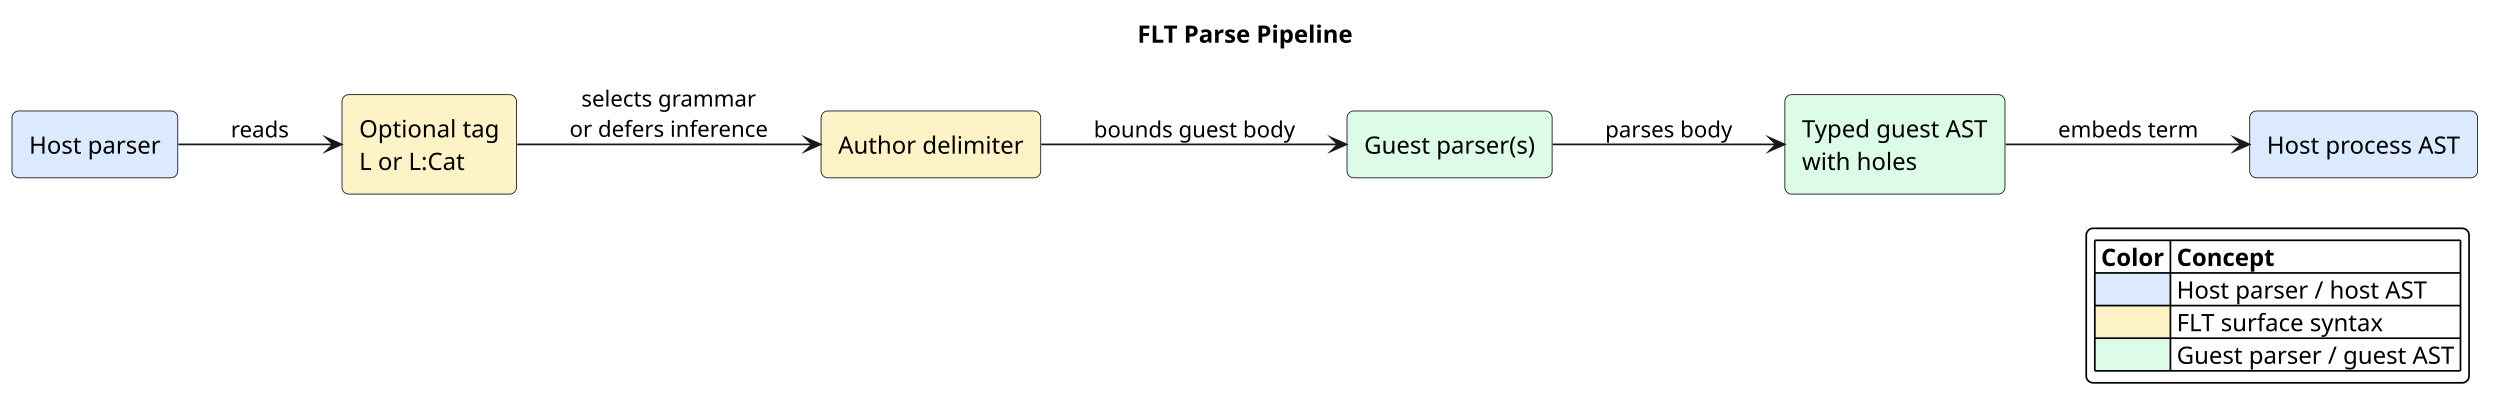
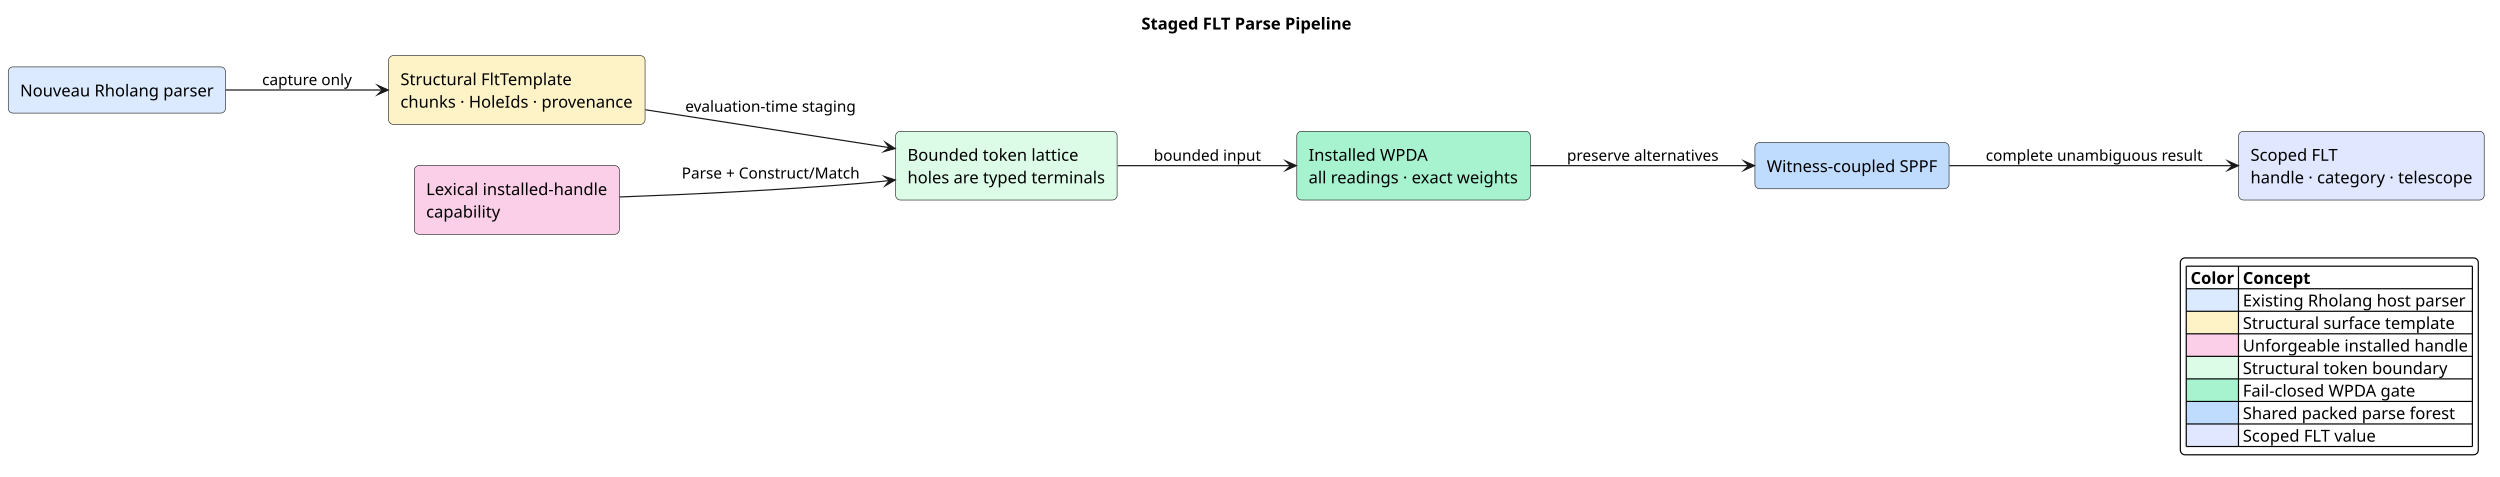
- <svg xmlns="http://www.w3.org/2000/svg" contentStyleType="text/css" data-diagram-type="DESCRIPTION" height="242px" preserveAspectRatio="none" style="width:1461px;height:242px;background:#FFFFFF;" version="1.1" viewBox="0 0 1461 242" width="1461px" zoomAndPan="magnify">
+ <svg xmlns="http://www.w3.org/2000/svg" contentStyleType="text/css" data-diagram-type="DESCRIPTION" height="403px" preserveAspectRatio="none" style="width:2115px;height:403px;background:#FFFFFF;" version="1.1" viewBox="0 0 2115 403" width="2115px" zoomAndPan="magnify">
  <defs />
  <g>
    <g class="title" data-source-line="1">
-       <text fill="#000000" font-family="sans-serif" font-size="14" font-weight="700" lengthAdjust="spacing" textLength="125.496" x="664.707" y="24.966">FLT Parse Pipeline</text>
+       <text fill="#000000" font-family="sans-serif" font-size="14" font-weight="700" lengthAdjust="spacing" textLength="177.365" x="965.635" y="24.966">Staged FLT Parse Pipeline</text>
    </g>
    <g class="entity" data-qualified-name="Host" data-source-line="8" id="ent0001">
-       <rect fill="#DBEAFE" height="39.068" rx="4" ry="4" style="stroke:#181818;stroke-width:0.5;" width="96.874" x="7" y="64.847" />
-       <text fill="#000000" font-family="sans-serif" font-size="14" lengthAdjust="spacing" textLength="76.874" x="17" y="89.813">Host parser</text>
+       <rect fill="#DBEAFE" height="39.068" rx="4" ry="4" style="stroke:#181818;stroke-width:0.5;" width="183.743" x="7" y="56.608" />
+       <text fill="#000000" font-family="sans-serif" font-size="14" lengthAdjust="spacing" textLength="163.743" x="17" y="81.574">Nouveau Rholang parser</text>
    </g>
-     <g class="entity" data-qualified-name="Tag" data-source-line="9" id="ent0002">
-       <rect fill="#FEF3C7" height="58.136" rx="4" ry="4" style="stroke:#181818;stroke-width:0.5;" width="101.956" x="199.87" y="55.307" />
-       <text fill="#000000" font-family="sans-serif" font-size="14" lengthAdjust="spacing" textLength="81.956" x="209.87" y="80.273">Optional tag</text>
-       <text fill="#000000" font-family="sans-serif" font-size="14" lengthAdjust="spacing" textLength="61.712" x="209.87" y="99.341">L or L:Cat</text>
+     <g class="entity" data-qualified-name="Template" data-source-line="9" id="ent0002">
+       <rect fill="#FEF3C7" height="58.136" rx="4" ry="4" style="stroke:#181818;stroke-width:0.5;" width="216.979" x="328.74" y="47.068" />
+       <text fill="#000000" font-family="sans-serif" font-size="14" lengthAdjust="spacing" textLength="146.215" x="338.74" y="72.034">Structural FltTemplate</text>
+       <text fill="#000000" font-family="sans-serif" font-size="14" lengthAdjust="spacing" textLength="196.979" x="338.74" y="91.102">chunks · HoleIds · provenance</text>
    </g>
-     <g class="entity" data-qualified-name="Delim" data-source-line="10" id="ent0003">
-       <rect fill="#FEF3C7" height="39.068" rx="4" ry="4" style="stroke:#181818;stroke-width:0.5;" width="128.36" x="479.83" y="64.847" />
-       <text fill="#000000" font-family="sans-serif" font-size="14" lengthAdjust="spacing" textLength="108.36" x="489.83" y="89.813">Author delimiter</text>
+     <g class="entity" data-qualified-name="Handle" data-source-line="10" id="ent0003">
+       <rect fill="#FBCFE8" height="58.136" rx="4" ry="4" style="stroke:#181818;stroke-width:0.5;" width="173.467" x="350.5" y="140.068" />
+       <text fill="#000000" font-family="sans-serif" font-size="14" lengthAdjust="spacing" textLength="153.467" x="360.5" y="165.034">Lexical installed-handle</text>
+       <text fill="#000000" font-family="sans-serif" font-size="14" lengthAdjust="spacing" textLength="62.678" x="360.5" y="184.102">capability</text>
    </g>
-     <g class="entity" data-qualified-name="Guest" data-source-line="11" id="ent0004">
-       <rect fill="#DCFCE7" height="39.068" rx="4" ry="4" style="stroke:#181818;stroke-width:0.5;" width="119.876" x="787.19" y="64.847" />
-       <text fill="#000000" font-family="sans-serif" font-size="14" lengthAdjust="spacing" textLength="99.876" x="797.19" y="89.813">Guest parser(s)</text>
+     <g class="entity" data-qualified-name="Lattice" data-source-line="11" id="ent0004">
+       <rect fill="#DCFCE7" height="58.136" rx="4" ry="4" style="stroke:#181818;stroke-width:0.5;" width="187.355" x="757.72" y="111.068" />
+       <text fill="#000000" font-family="sans-serif" font-size="14" lengthAdjust="spacing" textLength="144.619" x="767.72" y="136.034">Bounded token lattice</text>
+       <text fill="#000000" font-family="sans-serif" font-size="14" lengthAdjust="spacing" textLength="167.355" x="767.72" y="155.102">holes are typed terminals</text>
    </g>
-     <g class="entity" data-qualified-name="AST" data-source-line="12" id="ent0005">
-       <rect fill="#DCFCE7" height="58.136" rx="4" ry="4" style="stroke:#181818;stroke-width:0.5;" width="128.654" x="1043.06" y="55.307" />
-       <text fill="#000000" font-family="sans-serif" font-size="14" lengthAdjust="spacing" textLength="108.654" x="1053.06" y="80.273">Typed guest AST</text>
-       <text fill="#000000" font-family="sans-serif" font-size="14" lengthAdjust="spacing" textLength="67.298" x="1053.06" y="99.341">with holes</text>
+     <g class="entity" data-qualified-name="Guest" data-source-line="12" id="ent0005">
+       <rect fill="#A7F3D0" height="58.136" rx="4" ry="4" style="stroke:#181818;stroke-width:0.5;" width="197.575" x="1097.08" y="111.068" />
+       <text fill="#000000" font-family="sans-serif" font-size="14" lengthAdjust="spacing" textLength="101.038" x="1107.08" y="136.034">Installed WPDA</text>
+       <text fill="#000000" font-family="sans-serif" font-size="14" lengthAdjust="spacing" textLength="177.575" x="1107.08" y="155.102">all readings · exact weights</text>
    </g>
-     <g class="entity" data-qualified-name="HostAST" data-source-line="13" id="ent0006">
-       <rect fill="#DBEAFE" height="39.068" rx="4" ry="4" style="stroke:#181818;stroke-width:0.5;" width="133.19" x="1314.72" y="64.847" />
-       <text fill="#000000" font-family="sans-serif" font-size="14" lengthAdjust="spacing" textLength="113.19" x="1324.72" y="89.813">Host process AST</text>
+     <g class="entity" data-qualified-name="Forest" data-source-line="13" id="ent0006">
+       <rect fill="#BFDBFE" height="39.068" rx="4" ry="4" style="stroke:#181818;stroke-width:0.5;" width="164.255" x="1484.65" y="120.608" />
+       <text fill="#000000" font-family="sans-serif" font-size="14" lengthAdjust="spacing" textLength="144.255" x="1494.65" y="145.574">Witness-coupled SPPF</text>
    </g>
-     <g class="link" data-entity-1="ent0001" data-entity-2="ent0002" data-link-type="dependency" data-source-line="15" id="lnk7">
-       <path d="M104.25,84.377 C133.22,84.377 165.14,84.377 194.55,84.377" fill="none" id="Host-to-Tag" style="stroke:#181818;stroke-width:1;" />
-       <polygon fill="#181818" points="199.55,84.377,190.55,80.377,194.55,84.377,190.55,88.377,199.55,84.377" style="stroke:#181818;stroke-width:1;stroke-linejoin:miter;stroke-miterlimit:10;" />
-       <text fill="#000000" font-family="sans-serif" font-size="13" lengthAdjust="spacing" textLength="34.216" x="134.87" y="80.274">reads</text>
+     <g class="entity" data-qualified-name="AST" data-source-line="14" id="ent0007">
+       <rect fill="#E0E7FF" height="58.136" rx="4" ry="4" style="stroke:#181818;stroke-width:0.5;" width="207.725" x="1893.91" y="111.068" />
+       <text fill="#000000" font-family="sans-serif" font-size="14" lengthAdjust="spacing" textLength="74.018" x="1903.91" y="136.034">Scoped FLT</text>
+       <text fill="#000000" font-family="sans-serif" font-size="14" lengthAdjust="spacing" textLength="187.725" x="1903.91" y="155.102">handle · category · telescope</text>
    </g>
-     <g class="link" data-entity-1="ent0002" data-entity-2="ent0003" data-link-type="dependency" data-source-line="16" id="lnk8">
-       <path d="M302.23,84.377 C351.39,84.377 421.33,84.377 474.53,84.377" fill="none" id="Tag-to-Delim" style="stroke:#181818;stroke-width:1;" />
-       <polygon fill="#181818" points="479.53,84.377,470.53,80.377,474.53,84.377,470.53,88.377,479.53,84.377" style="stroke:#181818;stroke-width:1;stroke-linejoin:miter;stroke-miterlimit:10;" />
-       <text fill="#000000" font-family="sans-serif" font-size="13" lengthAdjust="spacing" textLength="102.414" x="339.733" y="62.274">selects grammar</text>
-       <text fill="#000000" font-family="sans-serif" font-size="13" lengthAdjust="spacing" textLength="116.22" x="332.83" y="79.98">or defers inference</text>
+     <g class="link" data-entity-1="ent0001" data-entity-2="ent0002" data-link-type="dependency" data-source-line="16" id="lnk8">
+       <path d="M190.9,76.138 C233.31,76.138 279.08,76.138 323.41,76.138" fill="none" id="Host-to-Template" style="stroke:#181818;stroke-width:1;" />
+       <polygon fill="#181818" points="328.41,76.138,319.41,72.138,323.41,76.138,319.41,80.138,328.41,76.138" style="stroke:#181818;stroke-width:1;stroke-linejoin:miter;stroke-miterlimit:10;" />
+       <text fill="#000000" font-family="sans-serif" font-size="13" lengthAdjust="spacing" textLength="76.219" x="221.74" y="72.035">capture only</text>
    </g>
-     <g class="link" data-entity-1="ent0003" data-entity-2="ent0004" data-link-type="dependency" data-source-line="17" id="lnk9">
-       <path d="M608.5,84.377 C661.13,84.377 730.38,84.377 781.82,84.377" fill="none" id="Delim-to-Guest" style="stroke:#181818;stroke-width:1;" />
-       <polygon fill="#181818" points="786.82,84.377,777.82,80.377,781.82,84.377,777.82,88.377,786.82,84.377" style="stroke:#181818;stroke-width:1;stroke-linejoin:miter;stroke-miterlimit:10;" />
-       <text fill="#000000" font-family="sans-serif" font-size="13" lengthAdjust="spacing" textLength="117.676" x="639.19" y="80.274">bounds guest body</text>
+     <g class="link" data-entity-1="ent0002" data-entity-2="ent0004" data-link-type="dependency" data-source-line="17" id="lnk9">
+       <path d="M545.99,92.868 C611.58,103.058 689.589,115.171 752.329,124.911" fill="none" id="Template-to-Lattice" style="stroke:#181818;stroke-width:1;" />
+       <polygon fill="#181818" points="757.27,125.678,748.99,120.345,752.329,124.911,747.763,128.25,757.27,125.678" style="stroke:#181818;stroke-width:1;stroke-linejoin:miter;stroke-miterlimit:10;" />
+       <text fill="#000000" font-family="sans-serif" font-size="13" lengthAdjust="spacing" textLength="144.547" x="579.72" y="94.565">evaluation-time staging</text>
    </g>
-     <g class="link" data-entity-1="ent0004" data-entity-2="ent0005" data-link-type="dependency" data-source-line="18" id="lnk10">
-       <path d="M907.38,84.377 C947.88,84.377 996.52,84.377 1037.9,84.377" fill="none" id="Guest-to-AST" style="stroke:#181818;stroke-width:1;" />
-       <polygon fill="#181818" points="1042.9,84.377,1033.9,80.377,1037.9,84.377,1033.9,88.377,1042.9,84.377" style="stroke:#181818;stroke-width:1;stroke-linejoin:miter;stroke-miterlimit:10;" />
-       <text fill="#000000" font-family="sans-serif" font-size="13" lengthAdjust="spacing" textLength="74.308" x="938.06" y="80.274">parses body</text>
+     <g class="link" data-entity-1="ent0003" data-entity-2="ent0004" data-link-type="dependency" data-source-line="18" id="lnk10">
+       <path d="M524.16,166.638 C581.81,164.548 659.41,160.958 727.72,155.138 C737.34,154.318 742.399,153.87 752.399,152.78" fill="none" id="Handle-to-Lattice" style="stroke:#181818;stroke-width:1;" />
+       <polygon fill="#181818" points="757.37,152.238,747.99,149.237,752.399,152.78,748.856,157.19,757.37,152.238" style="stroke:#181818;stroke-width:1;stroke-linejoin:miter;stroke-miterlimit:10;" />
+       <text fill="#000000" font-family="sans-serif" font-size="13" lengthAdjust="spacing" textLength="150.54" x="576.72" y="151.035">Parse + Construct/Match</text>
    </g>
-     <g class="link" data-entity-1="ent0005" data-entity-2="ent0006" data-link-type="dependency" data-source-line="19" id="lnk11">
-       <path d="M1172.14,84.377 C1215,84.377 1266.34,84.377 1309.6,84.377" fill="none" id="AST-to-HostAST" style="stroke:#181818;stroke-width:1;" />
-       <polygon fill="#181818" points="1314.6,84.377,1305.6,80.377,1309.6,84.377,1305.6,88.377,1314.6,84.377" style="stroke:#181818;stroke-width:1;stroke-linejoin:miter;stroke-miterlimit:10;" />
-       <text fill="#000000" font-family="sans-serif" font-size="13" lengthAdjust="spacing" textLength="81.965" x="1202.72" y="80.274">embeds term</text>
+     <g class="link" data-entity-1="ent0004" data-entity-2="ent0005" data-link-type="dependency" data-source-line="19" id="lnk11">
+       <path d="M945.53,140.138 C992.37,140.138 1044.14,140.138 1091.67,140.138" fill="none" id="Lattice-to-Guest" style="stroke:#181818;stroke-width:1;" />
+       <polygon fill="#181818" points="1096.67,140.138,1087.67,136.138,1091.67,140.138,1087.67,144.138,1096.67,140.138" style="stroke:#181818;stroke-width:1;stroke-linejoin:miter;stroke-miterlimit:10;" />
+       <text fill="#000000" font-family="sans-serif" font-size="13" lengthAdjust="spacing" textLength="90.74" x="976.08" y="136.035">bounded input</text>
    </g>
-     <g class="legend" data-source-line="21">
-       <rect fill="none" height="90.272" rx="4" ry="4" style="stroke:#000000;stroke-width:1;" width="223.709" x="1219.2" y="133.443" />
-       <text fill="#000000" font-family="sans-serif" font-size="14" font-weight="700" lengthAdjust="spacing" textLength="36.918" x="1227.84" y="155.409">Color</text>
-       <text fill="#000000" font-family="sans-serif" font-size="14" font-weight="700" lengthAdjust="spacing" textLength="57.344" x="1272.038" y="155.409">Concept</text>
-       <rect fill="#DBEAFE" height="19.068" style="stroke:none;stroke-width:1;" width="44.198" x="1224.2" y="159.511" />
-       <text fill="#000000" font-family="sans-serif" font-size="14" lengthAdjust="spacing" textLength="3.64" x="1224.2" y="174.477"> </text>
-       <text fill="#000000" font-family="sans-serif" font-size="14" lengthAdjust="spacing" textLength="146.299" x="1272.038" y="174.477">Host parser / host AST</text>
-       <rect fill="#FEF3C7" height="19.068" style="stroke:none;stroke-width:1;" width="44.198" x="1224.2" y="178.579" />
-       <text fill="#000000" font-family="sans-serif" font-size="14" lengthAdjust="spacing" textLength="3.64" x="1224.2" y="193.544"> </text>
-       <text fill="#000000" font-family="sans-serif" font-size="14" lengthAdjust="spacing" textLength="120.903" x="1272.038" y="193.544">FLT surface syntax</text>
-       <rect fill="#DCFCE7" height="19.068" style="stroke:none;stroke-width:1;" width="44.198" x="1224.2" y="197.647" />
-       <text fill="#000000" font-family="sans-serif" font-size="14" lengthAdjust="spacing" textLength="3.64" x="1224.2" y="212.612"> </text>
-       <text fill="#000000" font-family="sans-serif" font-size="14" lengthAdjust="spacing" textLength="162.231" x="1272.038" y="212.612">Guest parser / guest AST</text>
-       <line style="stroke:#000000;stroke-width:1;" x1="1224.2" x2="1437.91" y1="140.443" y2="140.443" />
-       <line style="stroke:#000000;stroke-width:1;" x1="1224.2" x2="1437.91" y1="159.511" y2="159.511" />
-       <line style="stroke:#000000;stroke-width:1;" x1="1224.2" x2="1437.91" y1="178.579" y2="178.579" />
-       <line style="stroke:#000000;stroke-width:1;" x1="1224.2" x2="1437.91" y1="197.647" y2="197.647" />
-       <line style="stroke:#000000;stroke-width:1;" x1="1224.2" x2="1437.91" y1="216.714" y2="216.714" />
-       <line style="stroke:#000000;stroke-width:1;" x1="1224.2" x2="1224.2" y1="140.443" y2="216.714" />
-       <line style="stroke:#000000;stroke-width:1;" x1="1268.398" x2="1268.398" y1="140.443" y2="216.714" />
-       <line style="stroke:#000000;stroke-width:1;" x1="1437.91" x2="1437.91" y1="140.443" y2="216.714" />
+     <g class="link" data-entity-1="ent0005" data-entity-2="ent0006" data-link-type="dependency" data-source-line="20" id="lnk12">
+       <path d="M1294.76,140.138 C1353.89,140.138 1423.37,140.138 1479.28,140.138" fill="none" id="Guest-to-Forest" style="stroke:#181818;stroke-width:1;" />
+       <polygon fill="#181818" points="1484.28,140.138,1475.28,136.138,1479.28,140.138,1475.28,144.138,1484.28,140.138" style="stroke:#181818;stroke-width:1;stroke-linejoin:miter;stroke-miterlimit:10;" />
+       <text fill="#000000" font-family="sans-serif" font-size="13" lengthAdjust="spacing" textLength="128.518" x="1325.65" y="136.035">preserve alternatives</text>
+     </g>
+     <g class="link" data-entity-1="ent0006" data-entity-2="ent0007" data-link-type="dependency" data-source-line="21" id="lnk13">
+       <path d="M1649.23,140.138 C1718.61,140.138 1813.68,140.138 1888.64,140.138" fill="none" id="Forest-to-AST" style="stroke:#181818;stroke-width:1;" />
+       <polygon fill="#181818" points="1893.64,140.138,1884.64,136.138,1888.64,140.138,1884.64,144.138,1893.64,140.138" style="stroke:#181818;stroke-width:1;stroke-linejoin:miter;stroke-miterlimit:10;" />
+       <text fill="#000000" font-family="sans-serif" font-size="13" lengthAdjust="spacing" textLength="183.755" x="1679.91" y="136.035">complete unambiguous result</text>
+     </g>
+     <g class="legend" data-source-line="23">
+       <rect fill="none" height="166.543" rx="4" ry="4" style="stroke:#000000;stroke-width:1;" width="252.073" x="1844.562" y="218.204" />
+       <text fill="#000000" font-family="sans-serif" font-size="14" font-weight="700" lengthAdjust="spacing" textLength="36.918" x="1853.202" y="240.17">Color</text>
+       <text fill="#000000" font-family="sans-serif" font-size="14" font-weight="700" lengthAdjust="spacing" textLength="57.344" x="1897.4" y="240.17">Concept</text>
+       <rect fill="#DBEAFE" height="19.068" style="stroke:none;stroke-width:1;" width="44.198" x="1849.562" y="244.272" />
+       <text fill="#000000" font-family="sans-serif" font-size="14" lengthAdjust="spacing" textLength="3.64" x="1849.562" y="259.238"> </text>
+       <text fill="#000000" font-family="sans-serif" font-size="14" lengthAdjust="spacing" textLength="188.425" x="1897.4" y="259.238">Existing Rholang host parser</text>
+       <rect fill="#FEF3C7" height="19.068" style="stroke:none;stroke-width:1;" width="44.198" x="1849.562" y="263.34" />
+       <text fill="#000000" font-family="sans-serif" font-size="14" lengthAdjust="spacing" textLength="3.64" x="1849.562" y="278.305"> </text>
+       <text fill="#000000" font-family="sans-serif" font-size="14" lengthAdjust="spacing" textLength="179.619" x="1897.4" y="278.305">Structural surface template</text>
+       <rect fill="#FBCFE8" height="19.068" style="stroke:none;stroke-width:1;" width="44.198" x="1849.562" y="282.408" />
+       <text fill="#000000" font-family="sans-serif" font-size="14" lengthAdjust="spacing" textLength="3.64" x="1849.562" y="297.373"> </text>
+       <text fill="#000000" font-family="sans-serif" font-size="14" lengthAdjust="spacing" textLength="190.595" x="1897.4" y="297.373">Unforgeable installed handle</text>
+       <rect fill="#DCFCE7" height="19.068" style="stroke:none;stroke-width:1;" width="44.198" x="1849.562" y="301.475" />
+       <text fill="#000000" font-family="sans-serif" font-size="14" lengthAdjust="spacing" textLength="3.64" x="1849.562" y="316.441"> </text>
+       <text fill="#000000" font-family="sans-serif" font-size="14" lengthAdjust="spacing" textLength="173.445" x="1897.4" y="316.441">Structural token boundary</text>
+       <rect fill="#A7F3D0" height="19.068" style="stroke:none;stroke-width:1;" width="44.198" x="1849.562" y="320.543" />
+       <text fill="#000000" font-family="sans-serif" font-size="14" lengthAdjust="spacing" textLength="3.64" x="1849.562" y="335.509"> </text>
+       <text fill="#000000" font-family="sans-serif" font-size="14" lengthAdjust="spacing" textLength="146.215" x="1897.4" y="335.509">Fail-closed WPDA gate</text>
+       <rect fill="#BFDBFE" height="19.068" style="stroke:none;stroke-width:1;" width="44.198" x="1849.562" y="339.611" />
+       <text fill="#000000" font-family="sans-serif" font-size="14" lengthAdjust="spacing" textLength="3.64" x="1849.562" y="354.577"> </text>
+       <text fill="#000000" font-family="sans-serif" font-size="14" lengthAdjust="spacing" textLength="180.137" x="1897.4" y="354.577">Shared packed parse forest</text>
+       <rect fill="#E0E7FF" height="19.068" style="stroke:none;stroke-width:1;" width="44.198" x="1849.562" y="358.679" />
+       <text fill="#000000" font-family="sans-serif" font-size="14" lengthAdjust="spacing" textLength="3.64" x="1849.562" y="373.645"> </text>
+       <text fill="#000000" font-family="sans-serif" font-size="14" lengthAdjust="spacing" textLength="112.784" x="1897.4" y="373.645">Scoped FLT value</text>
+       <line style="stroke:#000000;stroke-width:1;" x1="1849.562" x2="2091.635" y1="225.204" y2="225.204" />
+       <line style="stroke:#000000;stroke-width:1;" x1="1849.562" x2="2091.635" y1="244.272" y2="244.272" />
+       <line style="stroke:#000000;stroke-width:1;" x1="1849.562" x2="2091.635" y1="263.34" y2="263.34" />
+       <line style="stroke:#000000;stroke-width:1;" x1="1849.562" x2="2091.635" y1="282.408" y2="282.408" />
+       <line style="stroke:#000000;stroke-width:1;" x1="1849.562" x2="2091.635" y1="301.475" y2="301.475" />
+       <line style="stroke:#000000;stroke-width:1;" x1="1849.562" x2="2091.635" y1="320.543" y2="320.543" />
+       <line style="stroke:#000000;stroke-width:1;" x1="1849.562" x2="2091.635" y1="339.611" y2="339.611" />
+       <line style="stroke:#000000;stroke-width:1;" x1="1849.562" x2="2091.635" y1="358.679" y2="358.679" />
+       <line style="stroke:#000000;stroke-width:1;" x1="1849.562" x2="2091.635" y1="377.747" y2="377.747" />
+       <line style="stroke:#000000;stroke-width:1;" x1="1849.562" x2="1849.562" y1="225.204" y2="377.747" />
+       <line style="stroke:#000000;stroke-width:1;" x1="1893.76" x2="1893.76" y1="225.204" y2="377.747" />
+       <line style="stroke:#000000;stroke-width:1;" x1="2091.635" x2="2091.635" y1="225.204" y2="377.747" />
    </g>
  </g>
</svg>
